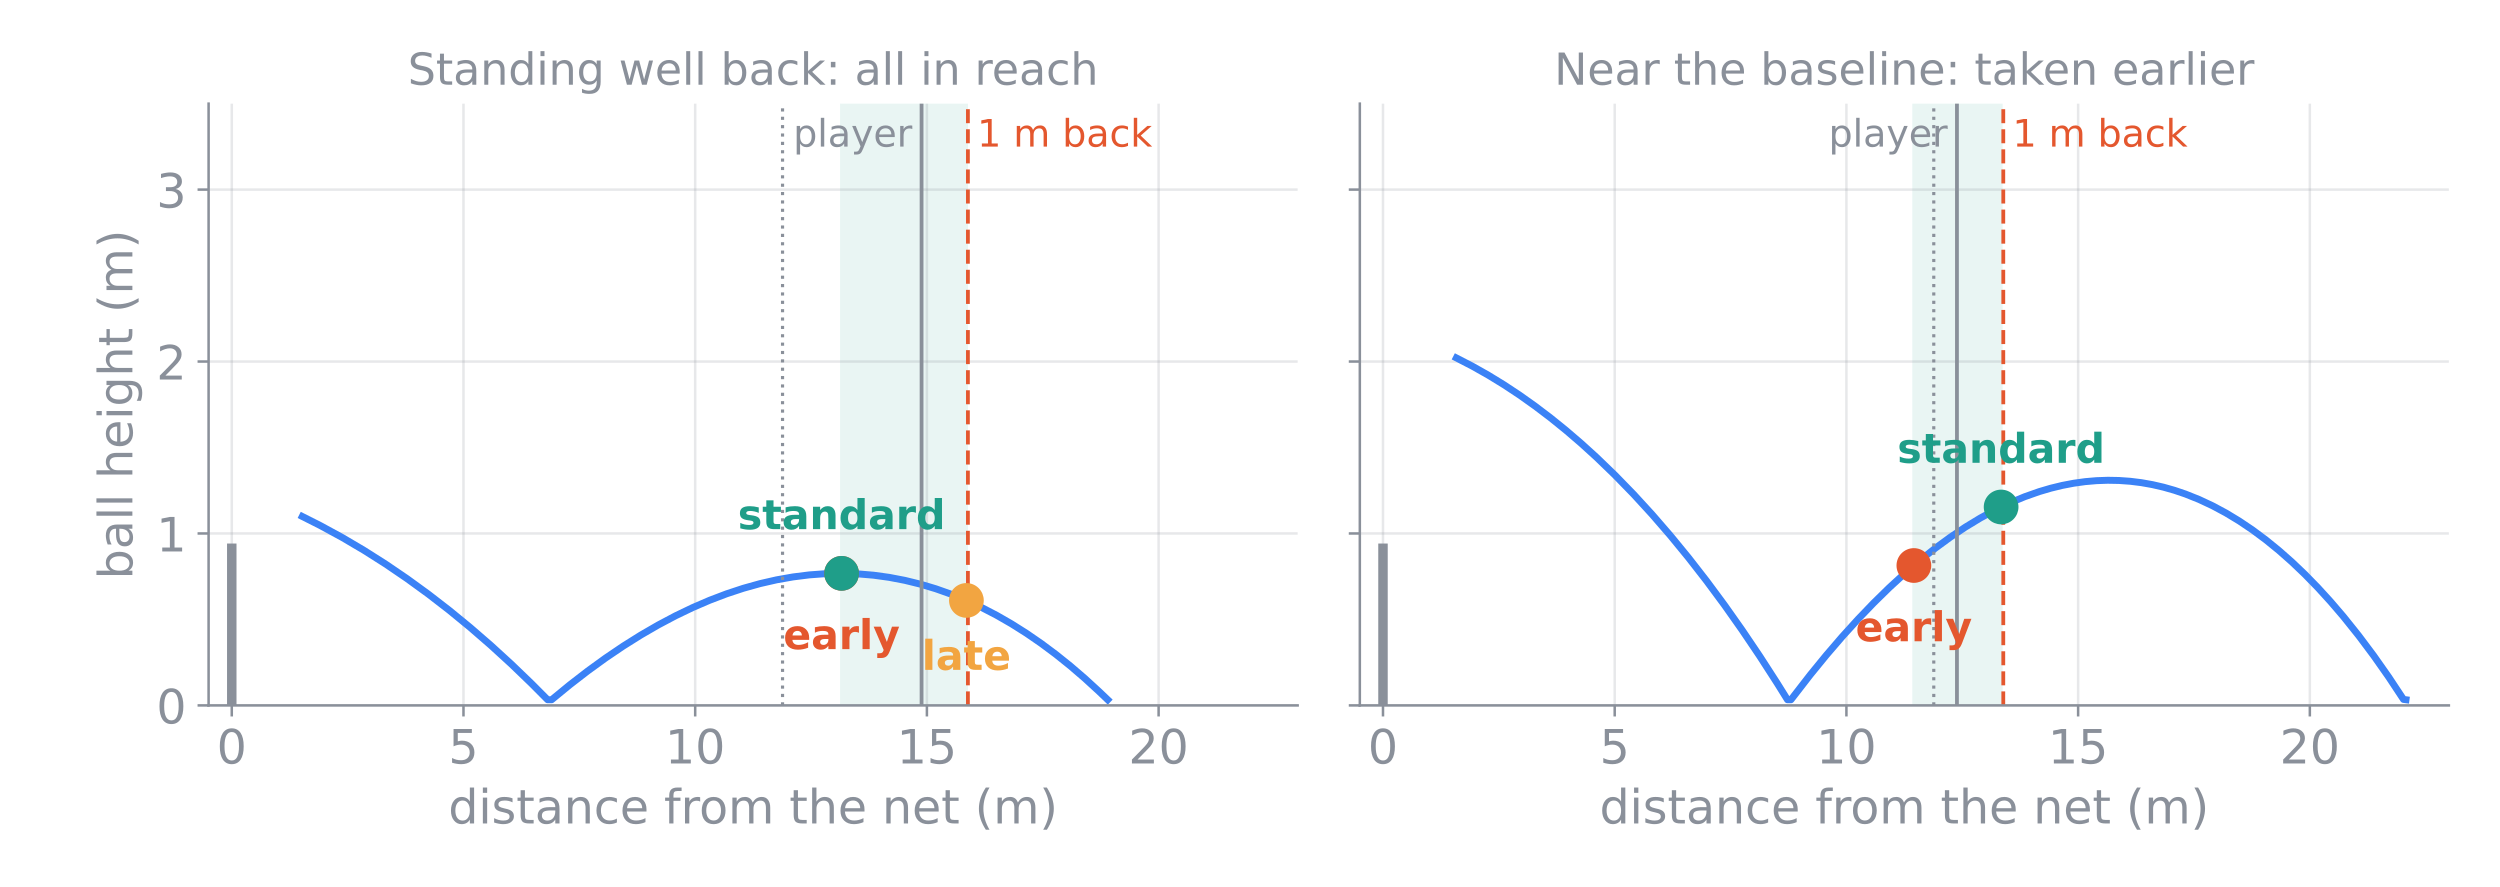
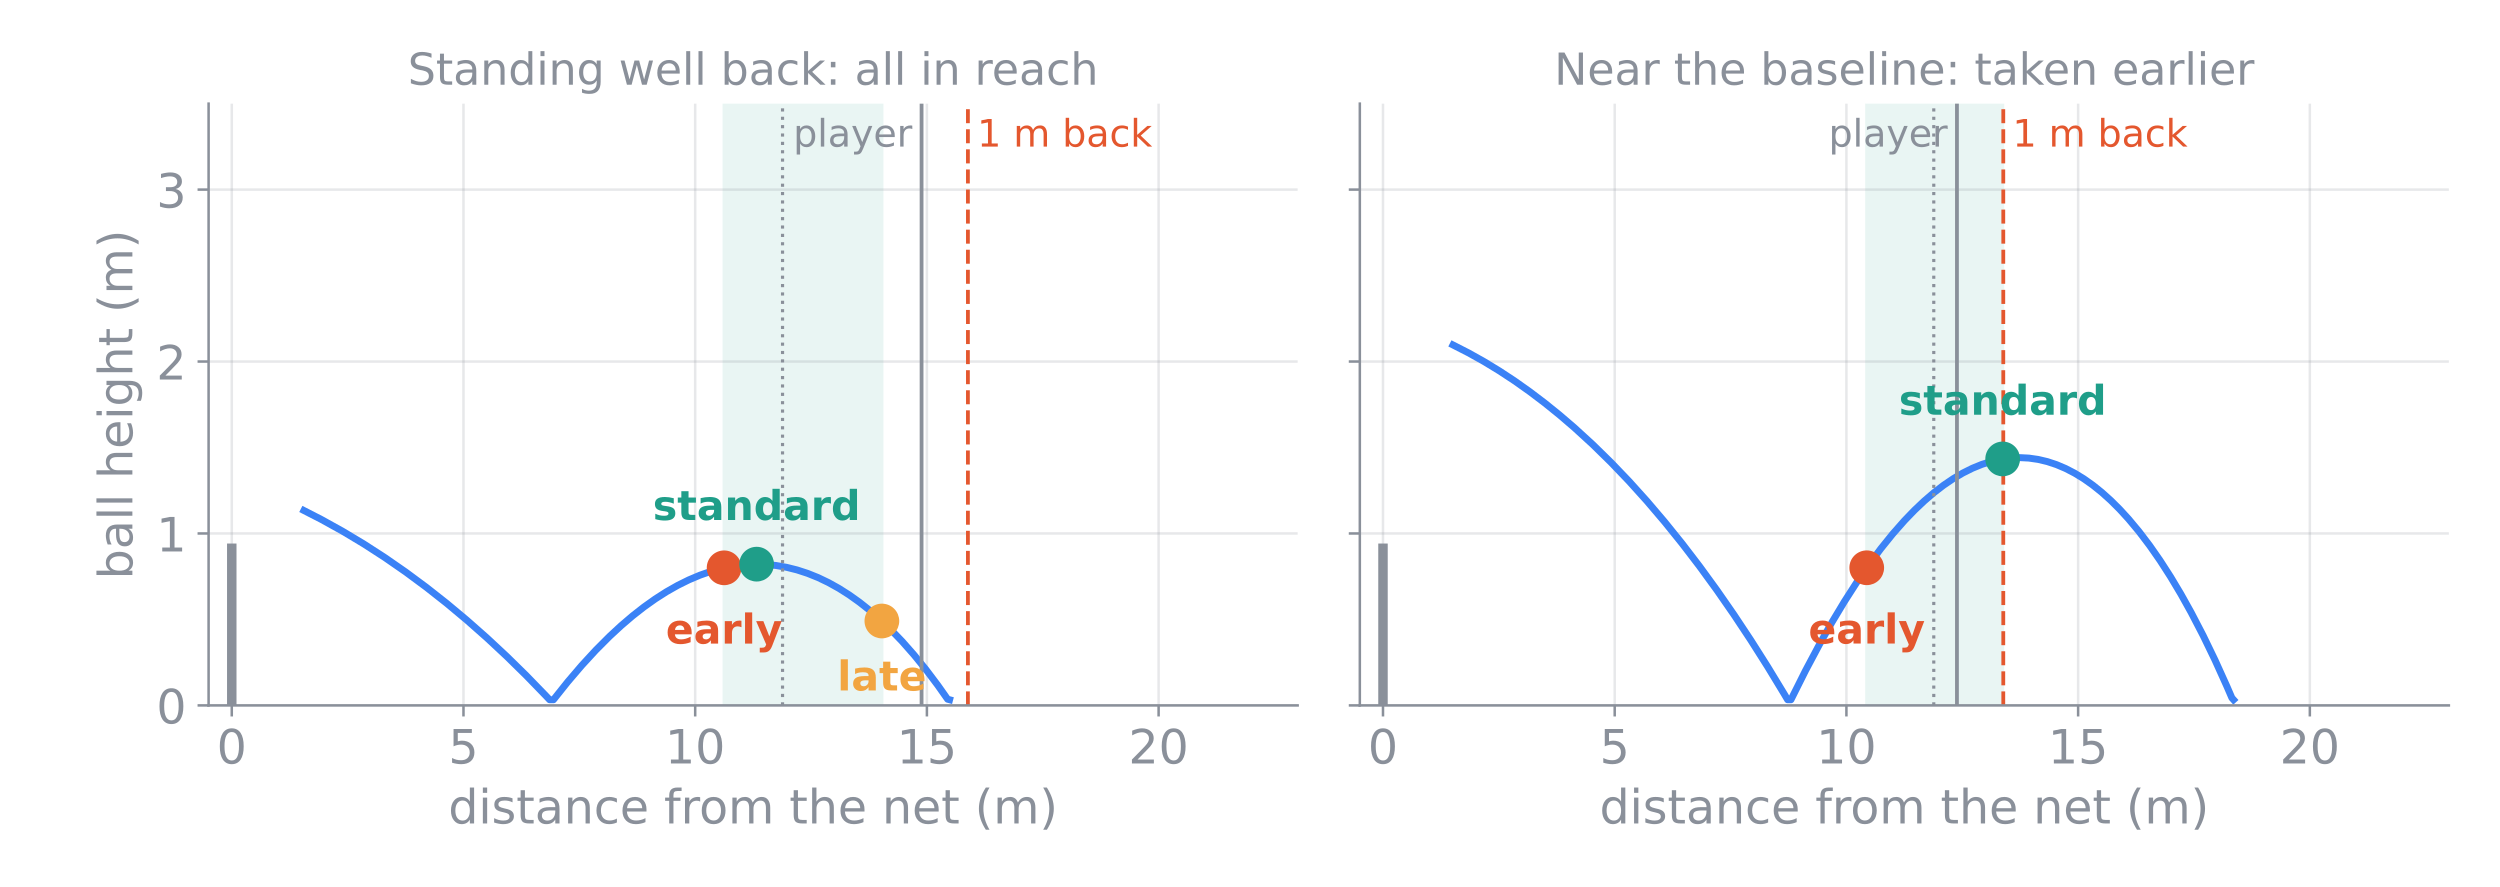
<svg xmlns="http://www.w3.org/2000/svg" xmlns:xlink="http://www.w3.org/1999/xlink" width="792pt" height="280.8pt" viewBox="0 0 792 280.8" version="1.1">
  <defs>
    <style type="text/css">*{stroke-linejoin: round; stroke-linecap: butt}</style>
  </defs>
  <g id="figure_1">
    <g id="patch_1">
      <path d="M 0 280.8  L 792 280.8  L 792 0  L 0 0  L 0 280.8  z " style="fill: none" />
    </g>
    <g id="axes_1">
      <g id="patch_2">
        <path d="M 66.084 223.476  L 411.092 223.476  L 411.092 32.837  L 66.084 32.837  L 66.084 223.476  z " style="fill: none" />
      </g>
      <g id="patch_3">
-         <path d="M 266.621 223.476  L 306.158 223.476  L 306.158 32.837  L 266.621 32.837  z " clip-path="url(#p48217738cc)" style="fill: #1f9e89; opacity: 0.1; stroke: #1f9e89; stroke-linejoin: miter" />
+         <path d="M 229.401 223.476  L 279.377 223.476  L 279.377 32.837  L 229.401 32.837  z " clip-path="url(#pa1a4e59df6)" style="fill: #1f9e89; opacity: 0.1; stroke: #1f9e89; stroke-linejoin: miter" />
      </g>
      <g id="matplotlib.axis_1">
        <g id="xtick_1">
          <g id="line2d_1">
-             <path d="M 73.424 223.476  L 73.424 32.837  " clip-path="url(#p48217738cc)" style="fill: none; stroke: #8a909a; stroke-opacity: 0.2; stroke-width: 0.8; stroke-linecap: square" />
+             <path d="M 73.424 223.476  L 73.424 32.837  " clip-path="url(#pa1a4e59df6)" style="fill: none; stroke: #8a909a; stroke-opacity: 0.2; stroke-width: 0.8; stroke-linecap: square" />
          </g>
          <g id="line2d_2">
            <defs>
-               <path id="mfa98aa0cd5" d="M 0 0  L 0 3.5  " style="stroke: #8a909a; stroke-width: 0.8" />
+               <path id="med3544c27a" d="M 0 0  L 0 3.5  " style="stroke: #8a909a; stroke-width: 0.8" />
            </defs>
            <g>
-               <use xlink:href="#mfa98aa0cd5" x="73.424" y="223.476" style="fill: #8a909a; stroke: #8a909a; stroke-width: 0.8" />
+               <use xlink:href="#med3544c27a" x="73.424" y="223.476" style="fill: #8a909a; stroke: #8a909a; stroke-width: 0.8" />
            </g>
          </g>
          <g id="text_1">
            <text style="font-size: 15px; font-family: 'DejaVu Sans'; text-anchor: middle; fill: #8a909a" x="73.424" y="241.873" transform="rotate(-0 73.42412 241.873)">0</text>
          </g>
        </g>
        <g id="xtick_2">
          <g id="line2d_3">
-             <path d="M 146.83 223.476  L 146.83 32.837  " clip-path="url(#p48217738cc)" style="fill: none; stroke: #8a909a; stroke-opacity: 0.2; stroke-width: 0.8; stroke-linecap: square" />
+             <path d="M 146.83 223.476  L 146.83 32.837  " clip-path="url(#pa1a4e59df6)" style="fill: none; stroke: #8a909a; stroke-opacity: 0.2; stroke-width: 0.8; stroke-linecap: square" />
          </g>
          <g id="line2d_4">
            <g>
-               <use xlink:href="#mfa98aa0cd5" x="146.83" y="223.476" style="fill: #8a909a; stroke: #8a909a; stroke-width: 0.8" />
+               <use xlink:href="#med3544c27a" x="146.83" y="223.476" style="fill: #8a909a; stroke: #8a909a; stroke-width: 0.8" />
            </g>
          </g>
          <g id="text_2">
            <text style="font-size: 15px; font-family: 'DejaVu Sans'; text-anchor: middle; fill: #8a909a" x="146.83" y="241.873" transform="rotate(-0 146.8301 241.873)">5</text>
          </g>
        </g>
        <g id="xtick_3">
          <g id="line2d_5">
-             <path d="M 220.236 223.476  L 220.236 32.837  " clip-path="url(#p48217738cc)" style="fill: none; stroke: #8a909a; stroke-opacity: 0.2; stroke-width: 0.8; stroke-linecap: square" />
+             <path d="M 220.236 223.476  L 220.236 32.837  " clip-path="url(#pa1a4e59df6)" style="fill: none; stroke: #8a909a; stroke-opacity: 0.2; stroke-width: 0.8; stroke-linecap: square" />
          </g>
          <g id="line2d_6">
            <g>
-               <use xlink:href="#mfa98aa0cd5" x="220.236" y="223.476" style="fill: #8a909a; stroke: #8a909a; stroke-width: 0.8" />
+               <use xlink:href="#med3544c27a" x="220.236" y="223.476" style="fill: #8a909a; stroke: #8a909a; stroke-width: 0.8" />
            </g>
          </g>
          <g id="text_3">
            <text style="font-size: 15px; font-family: 'DejaVu Sans'; text-anchor: middle; fill: #8a909a" x="220.236" y="241.873" transform="rotate(-0 220.2361 241.873)">10</text>
          </g>
        </g>
        <g id="xtick_4">
          <g id="line2d_7">
-             <path d="M 293.642 223.476  L 293.642 32.837  " clip-path="url(#p48217738cc)" style="fill: none; stroke: #8a909a; stroke-opacity: 0.2; stroke-width: 0.8; stroke-linecap: square" />
+             <path d="M 293.642 223.476  L 293.642 32.837  " clip-path="url(#pa1a4e59df6)" style="fill: none; stroke: #8a909a; stroke-opacity: 0.2; stroke-width: 0.8; stroke-linecap: square" />
          </g>
          <g id="line2d_8">
            <g>
-               <use xlink:href="#mfa98aa0cd5" x="293.642" y="223.476" style="fill: #8a909a; stroke: #8a909a; stroke-width: 0.8" />
+               <use xlink:href="#med3544c27a" x="293.642" y="223.476" style="fill: #8a909a; stroke: #8a909a; stroke-width: 0.8" />
            </g>
          </g>
          <g id="text_4">
            <text style="font-size: 15px; font-family: 'DejaVu Sans'; text-anchor: middle; fill: #8a909a" x="293.642" y="241.873" transform="rotate(-0 293.6421 241.873)">15</text>
          </g>
        </g>
        <g id="xtick_5">
          <g id="line2d_9">
-             <path d="M 367.048 223.476  L 367.048 32.837  " clip-path="url(#p48217738cc)" style="fill: none; stroke: #8a909a; stroke-opacity: 0.2; stroke-width: 0.8; stroke-linecap: square" />
+             <path d="M 367.048 223.476  L 367.048 32.837  " clip-path="url(#pa1a4e59df6)" style="fill: none; stroke: #8a909a; stroke-opacity: 0.2; stroke-width: 0.8; stroke-linecap: square" />
          </g>
          <g id="line2d_10">
            <g>
-               <use xlink:href="#mfa98aa0cd5" x="367.048" y="223.476" style="fill: #8a909a; stroke: #8a909a; stroke-width: 0.8" />
+               <use xlink:href="#med3544c27a" x="367.048" y="223.476" style="fill: #8a909a; stroke: #8a909a; stroke-width: 0.8" />
            </g>
          </g>
          <g id="text_5">
            <text style="font-size: 15px; font-family: 'DejaVu Sans'; text-anchor: middle; fill: #8a909a" x="367.048" y="241.873" transform="rotate(-0 367.0482 241.873)">20</text>
          </g>
        </g>
        <g id="text_6">
          <text style="font-size: 15px; font-family: 'DejaVu Sans'; text-anchor: middle; fill: #8a909a" x="238.588" y="260.874" transform="rotate(-0 238.5876 260.8741)">distance from the net (m)</text>
        </g>
      </g>
      <g id="matplotlib.axis_2">
        <g id="ytick_1">
          <g id="line2d_11">
-             <path d="M 66.084 223.476  L 411.092 223.476  " clip-path="url(#p48217738cc)" style="fill: none; stroke: #8a909a; stroke-opacity: 0.2; stroke-width: 0.8; stroke-linecap: square" />
+             <path d="M 66.084 223.476  L 411.092 223.476  " clip-path="url(#pa1a4e59df6)" style="fill: none; stroke: #8a909a; stroke-opacity: 0.2; stroke-width: 0.8; stroke-linecap: square" />
          </g>
          <g id="line2d_12">
            <defs>
-               <path id="maa4a11f5cd" d="M 0 0  L -3.5 0  " style="stroke: #8a909a; stroke-width: 0.8" />
+               <path id="ma7374b071f" d="M 0 0  L -3.5 0  " style="stroke: #8a909a; stroke-width: 0.8" />
            </defs>
            <g>
-               <use xlink:href="#maa4a11f5cd" x="66.084" y="223.476" style="fill: #8a909a; stroke: #8a909a; stroke-width: 0.8" />
+               <use xlink:href="#ma7374b071f" x="66.084" y="223.476" style="fill: #8a909a; stroke: #8a909a; stroke-width: 0.8" />
            </g>
          </g>
          <g id="text_7">
            <text style="font-size: 15px; font-family: 'DejaVu Sans'; text-anchor: end; fill: #8a909a" x="59.084" y="229.175" transform="rotate(-0 59.08352 229.1747)">0</text>
          </g>
        </g>
        <g id="ytick_2">
          <g id="line2d_13">
-             <path d="M 66.084 169.008  L 411.092 169.008  " clip-path="url(#p48217738cc)" style="fill: none; stroke: #8a909a; stroke-opacity: 0.2; stroke-width: 0.8; stroke-linecap: square" />
+             <path d="M 66.084 169.008  L 411.092 169.008  " clip-path="url(#pa1a4e59df6)" style="fill: none; stroke: #8a909a; stroke-opacity: 0.2; stroke-width: 0.8; stroke-linecap: square" />
          </g>
          <g id="line2d_14">
            <g>
-               <use xlink:href="#maa4a11f5cd" x="66.084" y="169.008" style="fill: #8a909a; stroke: #8a909a; stroke-width: 0.8" />
+               <use xlink:href="#ma7374b071f" x="66.084" y="169.008" style="fill: #8a909a; stroke: #8a909a; stroke-width: 0.8" />
            </g>
          </g>
          <g id="text_8">
            <text style="font-size: 15px; font-family: 'DejaVu Sans'; text-anchor: end; fill: #8a909a" x="59.084" y="174.706" transform="rotate(-0 59.08352 174.7062)">1</text>
          </g>
        </g>
        <g id="ytick_3">
          <g id="line2d_15">
-             <path d="M 66.084 114.539  L 411.092 114.539  " clip-path="url(#p48217738cc)" style="fill: none; stroke: #8a909a; stroke-opacity: 0.2; stroke-width: 0.8; stroke-linecap: square" />
+             <path d="M 66.084 114.539  L 411.092 114.539  " clip-path="url(#pa1a4e59df6)" style="fill: none; stroke: #8a909a; stroke-opacity: 0.2; stroke-width: 0.8; stroke-linecap: square" />
          </g>
          <g id="line2d_16">
            <g>
-               <use xlink:href="#maa4a11f5cd" x="66.084" y="114.539" style="fill: #8a909a; stroke: #8a909a; stroke-width: 0.8" />
+               <use xlink:href="#ma7374b071f" x="66.084" y="114.539" style="fill: #8a909a; stroke: #8a909a; stroke-width: 0.8" />
            </g>
          </g>
          <g id="text_9">
            <text style="font-size: 15px; font-family: 'DejaVu Sans'; text-anchor: end; fill: #8a909a" x="59.084" y="120.238" transform="rotate(-0 59.08352 120.2377)">2</text>
          </g>
        </g>
        <g id="ytick_4">
          <g id="line2d_17">
-             <path d="M 66.084 60.071  L 411.092 60.071  " clip-path="url(#p48217738cc)" style="fill: none; stroke: #8a909a; stroke-opacity: 0.2; stroke-width: 0.8; stroke-linecap: square" />
+             <path d="M 66.084 60.071  L 411.092 60.071  " clip-path="url(#pa1a4e59df6)" style="fill: none; stroke: #8a909a; stroke-opacity: 0.2; stroke-width: 0.8; stroke-linecap: square" />
          </g>
          <g id="line2d_18">
            <g>
-               <use xlink:href="#maa4a11f5cd" x="66.084" y="60.071" style="fill: #8a909a; stroke: #8a909a; stroke-width: 0.8" />
+               <use xlink:href="#ma7374b071f" x="66.084" y="60.071" style="fill: #8a909a; stroke: #8a909a; stroke-width: 0.8" />
            </g>
          </g>
          <g id="text_10">
            <text style="font-size: 15px; font-family: 'DejaVu Sans'; text-anchor: end; fill: #8a909a" x="59.084" y="65.769" transform="rotate(-0 59.08352 65.76921)">3</text>
          </g>
        </g>
        <g id="text_11">
          <text style="font-size: 15px; font-family: 'DejaVu Sans'; text-anchor: middle; fill: #8a909a" x="41.936" y="128.157" transform="rotate(-90 41.93625 128.1566)">ball height (m)</text>
        </g>
      </g>
      <g id="line2d_19">
-         <path d="M 95.766 163.618  L 101.404 166.461  L 108.389 170.264  L 115.309 174.343  L 122.162 178.694  L 128.952 183.315  L 135.678 188.203  L 142.341 193.354  L 148.944 198.768  L 155.486 204.44  L 161.968 210.369  L 168.392 216.552  L 173.49 221.679  L 174.759 221.679  L 180.497 216.971  L 186.189 212.571  L 191.837 208.477  L 197.441 204.685  L 203.002 201.193  L 208.521 197.997  L 213.998 195.094  L 219.434 192.482  L 224.83 190.158  L 230.186 188.12  L 235.503 186.364  L 240.782 184.889  L 246.023 183.692  L 251.227 182.771  L 256.394 182.123  L 261.526 181.746  L 266.621 181.638  L 271.681 181.797  L 276.707 182.221  L 281.699 182.908  L 286.656 183.856  L 291.581 185.062  L 296.472 186.526  L 301.331 188.245  L 306.158 190.217  L 310.953 192.441  L 315.717 194.915  L 320.45 197.636  L 325.152 200.605  L 329.823 203.818  L 334.465 207.274  L 339.077 210.972  L 343.659 214.91  L 348.212 219.087  L 350.93 221.679  L 350.93 221.679  " clip-path="url(#p48217738cc)" style="fill: none; stroke: #3b82f6; stroke-width: 2.2; stroke-linecap: square" />
+         <path d="M 96.28 161.732  L 101.767 164.546  L 108.561 168.311  L 115.287 172.346  L 121.944 176.649  L 128.535 181.218  L 135.06 186.048  L 141.52 191.138  L 147.917 196.484  L 154.252 202.084  L 160.526 207.935  L 166.739 214.034  L 172.892 220.38  L 174.116 221.679  L 175.337 221.679  L 179.833 216.041  L 184.296 210.815  L 188.729 205.996  L 193.132 201.582  L 196.778 198.209  L 200.403 195.111  L 204.009 192.288  L 207.594 189.737  L 211.161 187.456  L 214.708 185.444  L 218.236 183.698  L 221.745 182.217  L 225.236 181  L 228.709 180.045  L 232.164 179.349  L 235.601 178.913  L 239.02 178.733  L 242.422 178.81  L 245.807 179.141  L 249.174 179.725  L 252.525 180.56  L 255.858 181.646  L 259.176 182.981  L 262.476 184.563  L 265.76 186.392  L 269.028 188.466  L 272.28 190.784  L 275.516 193.345  L 278.735 196.147  L 281.939 199.189  L 285.763 203.156  L 289.563 207.465  L 293.342 212.114  L 297.097 217.101  L 300.21 221.514  L 300.831 221.679  L 300.831 221.679  " clip-path="url(#pa1a4e59df6)" style="fill: none; stroke: #3b82f6; stroke-width: 2.2; stroke-linecap: square" />
      </g>
      <g id="line2d_20">
-         <path d="M 291.954 223.476  L 291.954 32.837  " clip-path="url(#p48217738cc)" style="fill: none; stroke: #8a909a; stroke-width: 1.2; stroke-linecap: square" />
+         <path d="M 291.954 223.476  L 291.954 32.837  " clip-path="url(#pa1a4e59df6)" style="fill: none; stroke: #8a909a; stroke-width: 1.2; stroke-linecap: square" />
      </g>
      <g id="line2d_21">
-         <path d="M 306.635 223.476  L 306.635 32.837  " clip-path="url(#p48217738cc)" style="fill: none; stroke-dasharray: 4.44,1.92; stroke-dashoffset: 0; stroke: #e4572e; stroke-width: 1.2" />
+         <path d="M 306.635 223.476  L 306.635 32.837  " clip-path="url(#pa1a4e59df6)" style="fill: none; stroke-dasharray: 4.44,1.92; stroke-dashoffset: 0; stroke: #e4572e; stroke-width: 1.2" />
      </g>
      <g id="line2d_22">
-         <path d="M 247.91 223.476  L 247.91 32.837  " clip-path="url(#p48217738cc)" style="fill: none; stroke-dasharray: 1,1.65; stroke-dashoffset: 0; stroke: #8a909a" />
+         <path d="M 247.91 223.476  L 247.91 32.837  " clip-path="url(#pa1a4e59df6)" style="fill: none; stroke-dasharray: 1,1.65; stroke-dashoffset: 0; stroke: #8a909a" />
      </g>
      <g id="line2d_23">
-         <path d="M 73.424 223.476  L 73.424 173.692  " clip-path="url(#p48217738cc)" style="fill: none; stroke: #8a909a; stroke-width: 3; stroke-linecap: square" />
+         <path d="M 73.424 223.476  L 73.424 173.692  " clip-path="url(#pa1a4e59df6)" style="fill: none; stroke: #8a909a; stroke-width: 3; stroke-linecap: square" />
      </g>
      <g id="patch_4">
        <path d="M 66.084 223.476  L 66.084 32.837  " style="fill: none; stroke: #8a909a; stroke-width: 0.8; stroke-linejoin: miter; stroke-linecap: square" />
      </g>
      <g id="patch_5">
        <path d="M 66.084 223.476  L 411.092 223.476  " style="fill: none; stroke: #8a909a; stroke-width: 0.8; stroke-linejoin: miter; stroke-linecap: square" />
      </g>
      <g id="text_12">
-         <text style="font-weight: 700; font-size: 13px; font-family: 'DejaVu Sans'; text-anchor: middle; fill: #e4572e" x="266.621" y="205.638" transform="rotate(-0 266.621 205.6382)">early</text>
+         <text style="font-weight: 700; font-size: 13px; font-family: 'DejaVu Sans'; text-anchor: middle; fill: #e4572e" x="229.401" y="203.885" transform="rotate(-0 229.4014 203.8847)">early</text>
      </g>
      <g id="text_13">
-         <text style="font-weight: 700; font-size: 13px; font-family: 'DejaVu Sans'; text-anchor: middle; fill: #1f9e89" x="266.621" y="167.638" transform="rotate(-0 266.621 167.6382)">standard</text>
+         <text style="font-weight: 700; font-size: 13px; font-family: 'DejaVu Sans'; text-anchor: middle; fill: #1f9e89" x="239.702" y="164.728" transform="rotate(-0 239.7018 164.7284)">standard</text>
      </g>
      <g id="text_14">
-         <text style="font-weight: 700; font-size: 13px; font-family: 'DejaVu Sans'; text-anchor: middle; fill: #f2a541" x="306.158" y="212.217" transform="rotate(-0 306.1583 212.2171)">late</text>
+         <text style="font-weight: 700; font-size: 13px; font-family: 'DejaVu Sans'; text-anchor: middle; fill: #f2a541" x="279.377" y="218.736" transform="rotate(-0 279.3774 218.7361)">late</text>
      </g>
      <g id="text_15">
        <text style="font-size: 12px; font-family: 'DejaVu Sans'; text-anchor: end; fill: #8a909a" x="289.018" y="46.454" transform="rotate(-0 289.0176 46.45385)">player</text>
      </g>
      <g id="text_16">
        <text style="font-size: 12px; font-family: 'DejaVu Sans'; text-anchor: start; fill: #e4572e" x="309.571" y="46.454" transform="rotate(-0 309.5712 46.45385)">1 m back</text>
      </g>
      <g id="text_17">
        <text style="font-size: 14px; font-family: 'DejaVu Sans'; text-anchor: middle; fill: #8a909a" x="238.588" y="26.837" transform="rotate(-0 238.5876 26.83672)">Standing well back: all in reach</text>
      </g>
      <g id="line2d_24">
        <defs>
-           <path id="m77bf601b72" d="M 0 5  C 1.326 5 2.598 4.473 3.536 3.536  C 4.473 2.598 5 1.326 5 0  C 5 -1.326 4.473 -2.598 3.536 -3.536  C 2.598 -4.473 1.326 -5 0 -5  C -1.326 -5 -2.598 -4.473 -3.536 -3.536  C -4.473 -2.598 -5 -1.326 -5 0  C -5 1.326 -4.473 2.598 -3.536 3.536  C -2.598 4.473 -1.326 5 0 5  z " style="stroke: #e4572e" />
+           <path id="m35db59c26a" d="M 0 5  C 1.326 5 2.598 4.473 3.536 3.536  C 4.473 2.598 5 1.326 5 0  C 5 -1.326 4.473 -2.598 3.536 -3.536  C 2.598 -4.473 1.326 -5 0 -5  C -1.326 -5 -2.598 -4.473 -3.536 -3.536  C -4.473 -2.598 -5 -1.326 -5 0  C -5 1.326 -4.473 2.598 -3.536 3.536  C -2.598 4.473 -1.326 5 0 5  z " style="stroke: #e4572e" />
        </defs>
-         <g clip-path="url(#p48217738cc)">
-           <use xlink:href="#m77bf601b72" x="266.621" y="181.638" style="fill: #e4572e; stroke: #e4572e" />
+         <g clip-path="url(#pa1a4e59df6)">
+           <use xlink:href="#m35db59c26a" x="229.401" y="179.885" style="fill: #e4572e; stroke: #e4572e" />
        </g>
      </g>
      <g id="line2d_25">
        <defs>
-           <path id="m81179bdb8e" d="M 0 5  C 1.326 5 2.598 4.473 3.536 3.536  C 4.473 2.598 5 1.326 5 0  C 5 -1.326 4.473 -2.598 3.536 -3.536  C 2.598 -4.473 1.326 -5 0 -5  C -1.326 -5 -2.598 -4.473 -3.536 -3.536  C -4.473 -2.598 -5 -1.326 -5 0  C -5 1.326 -4.473 2.598 -3.536 3.536  C -2.598 4.473 -1.326 5 0 5  z " style="stroke: #1f9e89" />
+           <path id="m4450b6b7bd" d="M 0 5  C 1.326 5 2.598 4.473 3.536 3.536  C 4.473 2.598 5 1.326 5 0  C 5 -1.326 4.473 -2.598 3.536 -3.536  C 2.598 -4.473 1.326 -5 0 -5  C -1.326 -5 -2.598 -4.473 -3.536 -3.536  C -4.473 -2.598 -5 -1.326 -5 0  C -5 1.326 -4.473 2.598 -3.536 3.536  C -2.598 4.473 -1.326 5 0 5  z " style="stroke: #1f9e89" />
        </defs>
-         <g clip-path="url(#p48217738cc)">
-           <use xlink:href="#m81179bdb8e" x="266.621" y="181.638" style="fill: #1f9e89; stroke: #1f9e89" />
+         <g clip-path="url(#pa1a4e59df6)">
+           <use xlink:href="#m4450b6b7bd" x="239.702" y="178.728" style="fill: #1f9e89; stroke: #1f9e89" />
        </g>
      </g>
      <g id="line2d_26">
        <defs>
-           <path id="m49b3dc1db6" d="M 0 5  C 1.326 5 2.598 4.473 3.536 3.536  C 4.473 2.598 5 1.326 5 0  C 5 -1.326 4.473 -2.598 3.536 -3.536  C 2.598 -4.473 1.326 -5 0 -5  C -1.326 -5 -2.598 -4.473 -3.536 -3.536  C -4.473 -2.598 -5 -1.326 -5 0  C -5 1.326 -4.473 2.598 -3.536 3.536  C -2.598 4.473 -1.326 5 0 5  z " style="stroke: #f2a541" />
+           <path id="m41d3a6d171" d="M 0 5  C 1.326 5 2.598 4.473 3.536 3.536  C 4.473 2.598 5 1.326 5 0  C 5 -1.326 4.473 -2.598 3.536 -3.536  C 2.598 -4.473 1.326 -5 0 -5  C -1.326 -5 -2.598 -4.473 -3.536 -3.536  C -4.473 -2.598 -5 -1.326 -5 0  C -5 1.326 -4.473 2.598 -3.536 3.536  C -2.598 4.473 -1.326 5 0 5  z " style="stroke: #f2a541" />
        </defs>
-         <g clip-path="url(#p48217738cc)">
-           <use xlink:href="#m49b3dc1db6" x="306.158" y="190.217" style="fill: #f2a541; stroke: #f2a541" />
+         <g clip-path="url(#pa1a4e59df6)">
+           <use xlink:href="#m41d3a6d171" x="279.377" y="196.736" style="fill: #f2a541; stroke: #f2a541" />
        </g>
      </g>
    </g>
    <g id="axes_2">
      <g id="patch_6">
        <path d="M 430.792 223.476  L 775.8 223.476  L 775.8 32.837  L 430.792 32.837  L 430.792 223.476  z " style="fill: none" />
      </g>
      <g id="patch_7">
-         <path d="M 606.314 223.476  L 633.952 223.476  L 633.952 32.837  L 606.314 32.837  z " clip-path="url(#p1a8f10fce4)" style="fill: #1f9e89; opacity: 0.1; stroke: #1f9e89; stroke-linejoin: miter" />
+         <path d="M 591.38 223.476  L 634.447 223.476  L 634.447 32.837  L 591.38 32.837  z " clip-path="url(#p44d72927f4)" style="fill: #1f9e89; opacity: 0.1; stroke: #1f9e89; stroke-linejoin: miter" />
      </g>
      <g id="matplotlib.axis_3">
        <g id="xtick_6">
          <g id="line2d_27">
-             <path d="M 438.132 223.476  L 438.132 32.837  " clip-path="url(#p1a8f10fce4)" style="fill: none; stroke: #8a909a; stroke-opacity: 0.2; stroke-width: 0.8; stroke-linecap: square" />
+             <path d="M 438.132 223.476  L 438.132 32.837  " clip-path="url(#p44d72927f4)" style="fill: none; stroke: #8a909a; stroke-opacity: 0.2; stroke-width: 0.8; stroke-linecap: square" />
          </g>
          <g id="line2d_28">
            <g>
-               <use xlink:href="#mfa98aa0cd5" x="438.132" y="223.476" style="fill: #8a909a; stroke: #8a909a; stroke-width: 0.8" />
+               <use xlink:href="#med3544c27a" x="438.132" y="223.476" style="fill: #8a909a; stroke: #8a909a; stroke-width: 0.8" />
            </g>
          </g>
          <g id="text_18">
            <text style="font-size: 15px; font-family: 'DejaVu Sans'; text-anchor: middle; fill: #8a909a" x="438.132" y="241.873" transform="rotate(-0 438.1324 241.873)">0</text>
          </g>
        </g>
        <g id="xtick_7">
          <g id="line2d_29">
-             <path d="M 511.538 223.476  L 511.538 32.837  " clip-path="url(#p1a8f10fce4)" style="fill: none; stroke: #8a909a; stroke-opacity: 0.2; stroke-width: 0.8; stroke-linecap: square" />
+             <path d="M 511.538 223.476  L 511.538 32.837  " clip-path="url(#p44d72927f4)" style="fill: none; stroke: #8a909a; stroke-opacity: 0.2; stroke-width: 0.8; stroke-linecap: square" />
          </g>
          <g id="line2d_30">
            <g>
-               <use xlink:href="#mfa98aa0cd5" x="511.538" y="223.476" style="fill: #8a909a; stroke: #8a909a; stroke-width: 0.8" />
+               <use xlink:href="#med3544c27a" x="511.538" y="223.476" style="fill: #8a909a; stroke: #8a909a; stroke-width: 0.8" />
            </g>
          </g>
          <g id="text_19">
            <text style="font-size: 15px; font-family: 'DejaVu Sans'; text-anchor: middle; fill: #8a909a" x="511.538" y="241.873" transform="rotate(-0 511.5384 241.873)">5</text>
          </g>
        </g>
        <g id="xtick_8">
          <g id="line2d_31">
-             <path d="M 584.944 223.476  L 584.944 32.837  " clip-path="url(#p1a8f10fce4)" style="fill: none; stroke: #8a909a; stroke-opacity: 0.2; stroke-width: 0.8; stroke-linecap: square" />
+             <path d="M 584.944 223.476  L 584.944 32.837  " clip-path="url(#p44d72927f4)" style="fill: none; stroke: #8a909a; stroke-opacity: 0.2; stroke-width: 0.8; stroke-linecap: square" />
          </g>
          <g id="line2d_32">
            <g>
-               <use xlink:href="#mfa98aa0cd5" x="584.944" y="223.476" style="fill: #8a909a; stroke: #8a909a; stroke-width: 0.8" />
+               <use xlink:href="#med3544c27a" x="584.944" y="223.476" style="fill: #8a909a; stroke: #8a909a; stroke-width: 0.8" />
            </g>
          </g>
          <g id="text_20">
            <text style="font-size: 15px; font-family: 'DejaVu Sans'; text-anchor: middle; fill: #8a909a" x="584.944" y="241.873" transform="rotate(-0 584.9444 241.873)">10</text>
          </g>
        </g>
        <g id="xtick_9">
          <g id="line2d_33">
-             <path d="M 658.35 223.476  L 658.35 32.837  " clip-path="url(#p1a8f10fce4)" style="fill: none; stroke: #8a909a; stroke-opacity: 0.2; stroke-width: 0.8; stroke-linecap: square" />
+             <path d="M 658.35 223.476  L 658.35 32.837  " clip-path="url(#p44d72927f4)" style="fill: none; stroke: #8a909a; stroke-opacity: 0.2; stroke-width: 0.8; stroke-linecap: square" />
          </g>
          <g id="line2d_34">
            <g>
-               <use xlink:href="#mfa98aa0cd5" x="658.35" y="223.476" style="fill: #8a909a; stroke: #8a909a; stroke-width: 0.8" />
+               <use xlink:href="#med3544c27a" x="658.35" y="223.476" style="fill: #8a909a; stroke: #8a909a; stroke-width: 0.8" />
            </g>
          </g>
          <g id="text_21">
            <text style="font-size: 15px; font-family: 'DejaVu Sans'; text-anchor: middle; fill: #8a909a" x="658.35" y="241.873" transform="rotate(-0 658.3504 241.873)">15</text>
          </g>
        </g>
        <g id="xtick_10">
          <g id="line2d_35">
-             <path d="M 731.756 223.476  L 731.756 32.837  " clip-path="url(#p1a8f10fce4)" style="fill: none; stroke: #8a909a; stroke-opacity: 0.2; stroke-width: 0.8; stroke-linecap: square" />
+             <path d="M 731.756 223.476  L 731.756 32.837  " clip-path="url(#p44d72927f4)" style="fill: none; stroke: #8a909a; stroke-opacity: 0.2; stroke-width: 0.8; stroke-linecap: square" />
          </g>
          <g id="line2d_36">
            <g>
-               <use xlink:href="#mfa98aa0cd5" x="731.756" y="223.476" style="fill: #8a909a; stroke: #8a909a; stroke-width: 0.8" />
+               <use xlink:href="#med3544c27a" x="731.756" y="223.476" style="fill: #8a909a; stroke: #8a909a; stroke-width: 0.8" />
            </g>
          </g>
          <g id="text_22">
            <text style="font-size: 15px; font-family: 'DejaVu Sans'; text-anchor: middle; fill: #8a909a" x="731.756" y="241.873" transform="rotate(-0 731.7564 241.873)">20</text>
          </g>
        </g>
        <g id="text_23">
          <text style="font-size: 15px; font-family: 'DejaVu Sans'; text-anchor: middle; fill: #8a909a" x="603.296" y="260.874" transform="rotate(-0 603.2959 260.8741)">distance from the net (m)</text>
        </g>
      </g>
      <g id="matplotlib.axis_4">
        <g id="ytick_5">
          <g id="line2d_37">
-             <path d="M 430.792 223.476  L 775.8 223.476  " clip-path="url(#p1a8f10fce4)" style="fill: none; stroke: #8a909a; stroke-opacity: 0.2; stroke-width: 0.8; stroke-linecap: square" />
+             <path d="M 430.792 223.476  L 775.8 223.476  " clip-path="url(#p44d72927f4)" style="fill: none; stroke: #8a909a; stroke-opacity: 0.2; stroke-width: 0.8; stroke-linecap: square" />
          </g>
          <g id="line2d_38">
            <g>
-               <use xlink:href="#maa4a11f5cd" x="430.792" y="223.476" style="fill: #8a909a; stroke: #8a909a; stroke-width: 0.8" />
+               <use xlink:href="#ma7374b071f" x="430.792" y="223.476" style="fill: #8a909a; stroke: #8a909a; stroke-width: 0.8" />
            </g>
          </g>
        </g>
        <g id="ytick_6">
          <g id="line2d_39">
-             <path d="M 430.792 169.008  L 775.8 169.008  " clip-path="url(#p1a8f10fce4)" style="fill: none; stroke: #8a909a; stroke-opacity: 0.2; stroke-width: 0.8; stroke-linecap: square" />
+             <path d="M 430.792 169.008  L 775.8 169.008  " clip-path="url(#p44d72927f4)" style="fill: none; stroke: #8a909a; stroke-opacity: 0.2; stroke-width: 0.8; stroke-linecap: square" />
          </g>
          <g id="line2d_40">
            <g>
-               <use xlink:href="#maa4a11f5cd" x="430.792" y="169.008" style="fill: #8a909a; stroke: #8a909a; stroke-width: 0.8" />
+               <use xlink:href="#ma7374b071f" x="430.792" y="169.008" style="fill: #8a909a; stroke: #8a909a; stroke-width: 0.8" />
            </g>
          </g>
        </g>
        <g id="ytick_7">
          <g id="line2d_41">
-             <path d="M 430.792 114.539  L 775.8 114.539  " clip-path="url(#p1a8f10fce4)" style="fill: none; stroke: #8a909a; stroke-opacity: 0.2; stroke-width: 0.8; stroke-linecap: square" />
+             <path d="M 430.792 114.539  L 775.8 114.539  " clip-path="url(#p44d72927f4)" style="fill: none; stroke: #8a909a; stroke-opacity: 0.2; stroke-width: 0.8; stroke-linecap: square" />
          </g>
          <g id="line2d_42">
            <g>
-               <use xlink:href="#maa4a11f5cd" x="430.792" y="114.539" style="fill: #8a909a; stroke: #8a909a; stroke-width: 0.8" />
+               <use xlink:href="#ma7374b071f" x="430.792" y="114.539" style="fill: #8a909a; stroke: #8a909a; stroke-width: 0.8" />
            </g>
          </g>
        </g>
        <g id="ytick_8">
          <g id="line2d_43">
-             <path d="M 430.792 60.071  L 775.8 60.071  " clip-path="url(#p1a8f10fce4)" style="fill: none; stroke: #8a909a; stroke-opacity: 0.2; stroke-width: 0.8; stroke-linecap: square" />
+             <path d="M 430.792 60.071  L 775.8 60.071  " clip-path="url(#p44d72927f4)" style="fill: none; stroke: #8a909a; stroke-opacity: 0.2; stroke-width: 0.8; stroke-linecap: square" />
          </g>
          <g id="line2d_44">
            <g>
-               <use xlink:href="#maa4a11f5cd" x="430.792" y="60.071" style="fill: #8a909a; stroke: #8a909a; stroke-width: 0.8" />
+               <use xlink:href="#ma7374b071f" x="430.792" y="60.071" style="fill: #8a909a; stroke: #8a909a; stroke-width: 0.8" />
            </g>
          </g>
        </g>
      </g>
      <g id="line2d_45">
-         <path d="M 461.374 113.389  L 466.435 116.002  L 471.461 118.838  L 476.453 121.896  L 481.41 125.174  L 486.334 128.671  L 491.224 132.384  L 496.081 136.311  L 500.905 140.452  L 505.697 144.804  L 511.642 150.539  L 517.537 156.598  L 523.384 162.979  L 529.182 169.679  L 534.933 176.694  L 540.636 184.021  L 546.293 191.659  L 551.903 199.604  L 557.468 207.853  L 562.988 216.404  L 566.278 221.679  L 567.371 221.679  L 573.505 213.765  L 578.575 207.559  L 583.609 201.702  L 588.607 196.191  L 593.57 191.021  L 598.499 186.189  L 603.393 181.692  L 608.254 177.526  L 613.083 173.687  L 617.879 170.174  L 622.644 166.982  L 627.377 164.109  L 632.08 161.552  L 636.752 159.308  L 641.395 157.374  L 646.009 155.748  L 649.678 154.667  L 653.33 153.78  L 656.964 153.086  L 660.579 152.584  L 664.177 152.273  L 667.757 152.15  L 671.32 152.216  L 674.866 152.469  L 678.395 152.908  L 681.906 153.532  L 685.401 154.34  L 688.88 155.331  L 692.342 156.504  L 696.646 158.225  L 700.925 160.226  L 705.18 162.507  L 709.409 165.065  L 713.614 167.899  L 717.794 171.006  L 721.95 174.386  L 726.083 178.036  L 730.191 181.955  L 734.276 186.141  L 738.337 190.593  L 742.375 195.31  L 747.189 201.316  L 751.971 207.698  L 756.719 214.453  L 761.435 221.578  L 762.218 221.679  L 762.218 221.679  " clip-path="url(#p1a8f10fce4)" style="fill: none; stroke: #3b82f6; stroke-width: 2.2; stroke-linecap: square" />
+         <path d="M 460.304 109.282  L 465.24 111.802  L 470.139 114.543  L 475.001 117.503  L 479.829 120.68  L 484.621 124.072  L 489.378 127.676  L 494.1 131.492  L 498.789 135.518  L 504.602 140.841  L 510.364 146.485  L 516.075 152.448  L 521.735 158.724  L 527.345 165.313  L 532.906 172.21  L 538.419 179.412  L 543.883 186.917  L 549.3 194.721  L 554.67 202.823  L 559.994 211.219  L 565.272 219.907  L 566.322 221.679  L 567.37 221.679  L 571.987 212.449  L 576.568 203.844  L 580.467 196.96  L 584.341 190.523  L 588.19 184.53  L 592.016 178.975  L 595.818 173.855  L 599.598 169.165  L 603.356 164.902  L 606.47 161.672  L 609.569 158.734  L 612.654 156.085  L 615.724 153.724  L 618.78 151.648  L 621.822 149.856  L 624.85 148.346  L 627.864 147.117  L 630.864 146.166  L 633.851 145.493  L 636.825 145.095  L 639.785 144.972  L 642.733 145.121  L 645.667 145.542  L 648.588 146.233  L 651.497 147.193  L 654.393 148.421  L 657.277 149.915  L 660.148 151.674  L 663.006 153.697  L 665.852 155.983  L 668.685 158.531  L 671.507 161.34  L 674.315 164.408  L 677.67 168.431  L 681.006 172.824  L 684.325 177.586  L 687.626 182.715  L 690.91 188.209  L 694.175 194.066  L 697.963 201.357  L 701.726 209.136  L 705.465 217.402  L 707.06 221.093  L 707.59 221.679  L 707.59 221.679  " clip-path="url(#p44d72927f4)" style="fill: none; stroke: #3b82f6; stroke-width: 2.2; stroke-linecap: square" />
      </g>
      <g id="line2d_46">
-         <path d="M 619.959 223.476  L 619.959 32.837  " clip-path="url(#p1a8f10fce4)" style="fill: none; stroke: #8a909a; stroke-width: 1.2; stroke-linecap: square" />
+         <path d="M 619.959 223.476  L 619.959 32.837  " clip-path="url(#p44d72927f4)" style="fill: none; stroke: #8a909a; stroke-width: 1.2; stroke-linecap: square" />
      </g>
      <g id="line2d_47">
-         <path d="M 634.64 223.476  L 634.64 32.837  " clip-path="url(#p1a8f10fce4)" style="fill: none; stroke-dasharray: 4.44,1.92; stroke-dashoffset: 0; stroke: #e4572e; stroke-width: 1.2" />
+         <path d="M 634.64 223.476  L 634.64 32.837  " clip-path="url(#p44d72927f4)" style="fill: none; stroke-dasharray: 4.44,1.92; stroke-dashoffset: 0; stroke: #e4572e; stroke-width: 1.2" />
      </g>
      <g id="line2d_48">
-         <path d="M 612.618 223.476  L 612.618 32.837  " clip-path="url(#p1a8f10fce4)" style="fill: none; stroke-dasharray: 1,1.65; stroke-dashoffset: 0; stroke: #8a909a" />
+         <path d="M 612.618 223.476  L 612.618 32.837  " clip-path="url(#p44d72927f4)" style="fill: none; stroke-dasharray: 1,1.65; stroke-dashoffset: 0; stroke: #8a909a" />
      </g>
      <g id="line2d_49">
-         <path d="M 438.132 223.476  L 438.132 173.692  " clip-path="url(#p1a8f10fce4)" style="fill: none; stroke: #8a909a; stroke-width: 3; stroke-linecap: square" />
+         <path d="M 438.132 223.476  L 438.132 173.692  " clip-path="url(#p44d72927f4)" style="fill: none; stroke: #8a909a; stroke-width: 3; stroke-linecap: square" />
      </g>
      <g id="patch_8">
        <path d="M 430.792 223.476  L 430.792 32.837  " style="fill: none; stroke: #8a909a; stroke-width: 0.8; stroke-linejoin: miter; stroke-linecap: square" />
      </g>
      <g id="patch_9">
        <path d="M 430.792 223.476  L 775.8 223.476  " style="fill: none; stroke: #8a909a; stroke-width: 0.8; stroke-linejoin: miter; stroke-linecap: square" />
      </g>
      <g id="text_24">
-         <text style="font-weight: 700; font-size: 13px; font-family: 'DejaVu Sans'; text-anchor: middle; fill: #e4572e" x="606.314" y="203.153" transform="rotate(-0 606.3138 203.1526)">early</text>
+         <text style="font-weight: 700; font-size: 13px; font-family: 'DejaVu Sans'; text-anchor: middle; fill: #e4572e" x="591.38" y="203.87" transform="rotate(-0 591.3799 203.8704)">early</text>
      </g>
      <g id="text_25">
-         <text style="font-weight: 700; font-size: 13px; font-family: 'DejaVu Sans'; text-anchor: middle; fill: #1f9e89" x="633.952" y="146.617" transform="rotate(-0 633.9524 146.6166)">standard</text>
+         <text style="font-weight: 700; font-size: 13px; font-family: 'DejaVu Sans'; text-anchor: middle; fill: #1f9e89" x="634.447" y="131.391" transform="rotate(-0 634.4469 131.3912)">standard</text>
      </g>
      <g id="text_26">
        <text style="font-size: 12px; font-family: 'DejaVu Sans'; text-anchor: end; fill: #8a909a" x="617.023" y="46.454" transform="rotate(-0 617.0228 46.45385)">player</text>
      </g>
      <g id="text_27">
        <text style="font-size: 12px; font-family: 'DejaVu Sans'; text-anchor: start; fill: #e4572e" x="637.576" y="46.454" transform="rotate(-0 637.5765 46.45385)">1 m back</text>
      </g>
      <g id="text_28">
        <text style="font-size: 14px; font-family: 'DejaVu Sans'; text-anchor: middle; fill: #8a909a" x="603.296" y="26.837" transform="rotate(-0 603.2959 26.83672)">Near the baseline: taken earlier</text>
      </g>
      <g id="line2d_50">
-         <g clip-path="url(#p1a8f10fce4)">
-           <use xlink:href="#m77bf601b72" x="606.314" y="179.153" style="fill: #e4572e; stroke: #e4572e" />
+         <g clip-path="url(#p44d72927f4)">
+           <use xlink:href="#m35db59c26a" x="591.38" y="179.87" style="fill: #e4572e; stroke: #e4572e" />
        </g>
      </g>
      <g id="line2d_51">
-         <g clip-path="url(#p1a8f10fce4)">
-           <use xlink:href="#m81179bdb8e" x="633.952" y="160.617" style="fill: #1f9e89; stroke: #1f9e89" />
+         <g clip-path="url(#p44d72927f4)">
+           <use xlink:href="#m4450b6b7bd" x="634.447" y="145.391" style="fill: #1f9e89; stroke: #1f9e89" />
        </g>
      </g>
    </g>
  </g>
  <defs>
-     <clipPath id="p48217738cc">
+     <clipPath id="pa1a4e59df6">
      <rect x="66.084" y="32.837" width="345.008" height="190.64" />
    </clipPath>
-     <clipPath id="p1a8f10fce4">
+     <clipPath id="p44d72927f4">
      <rect x="430.792" y="32.837" width="345.008" height="190.64" />
    </clipPath>
  </defs>
</svg>
